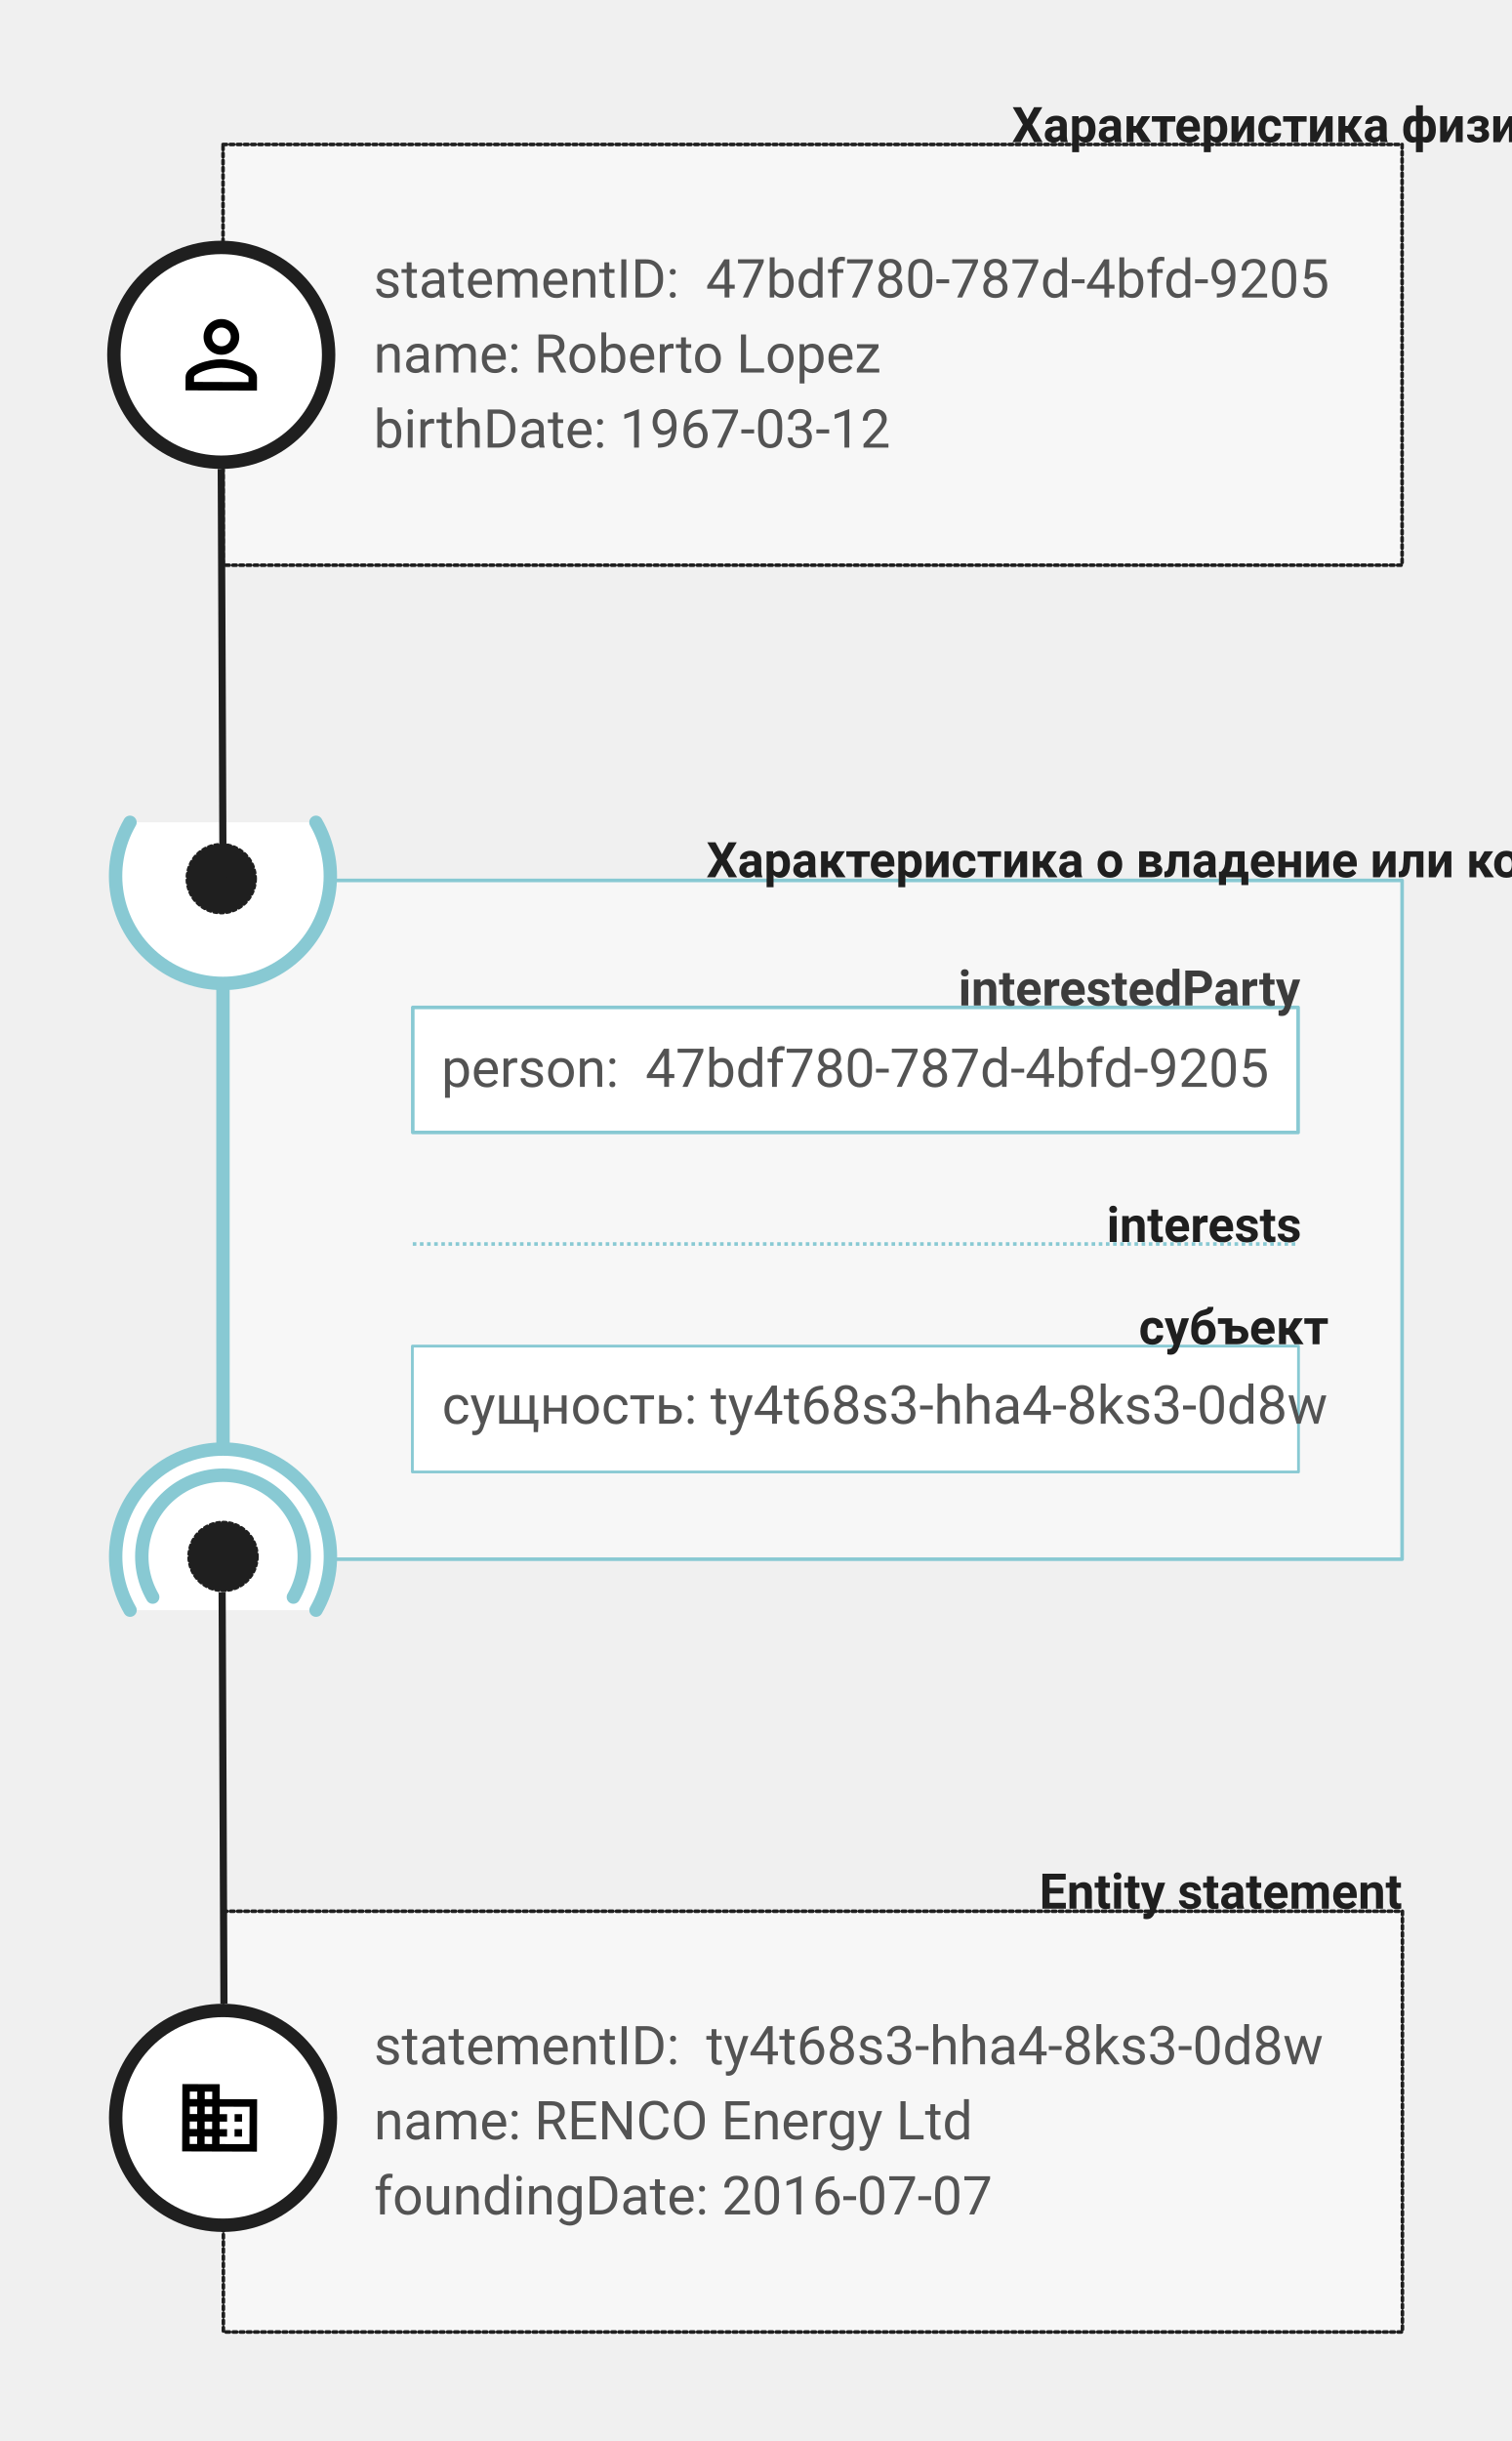
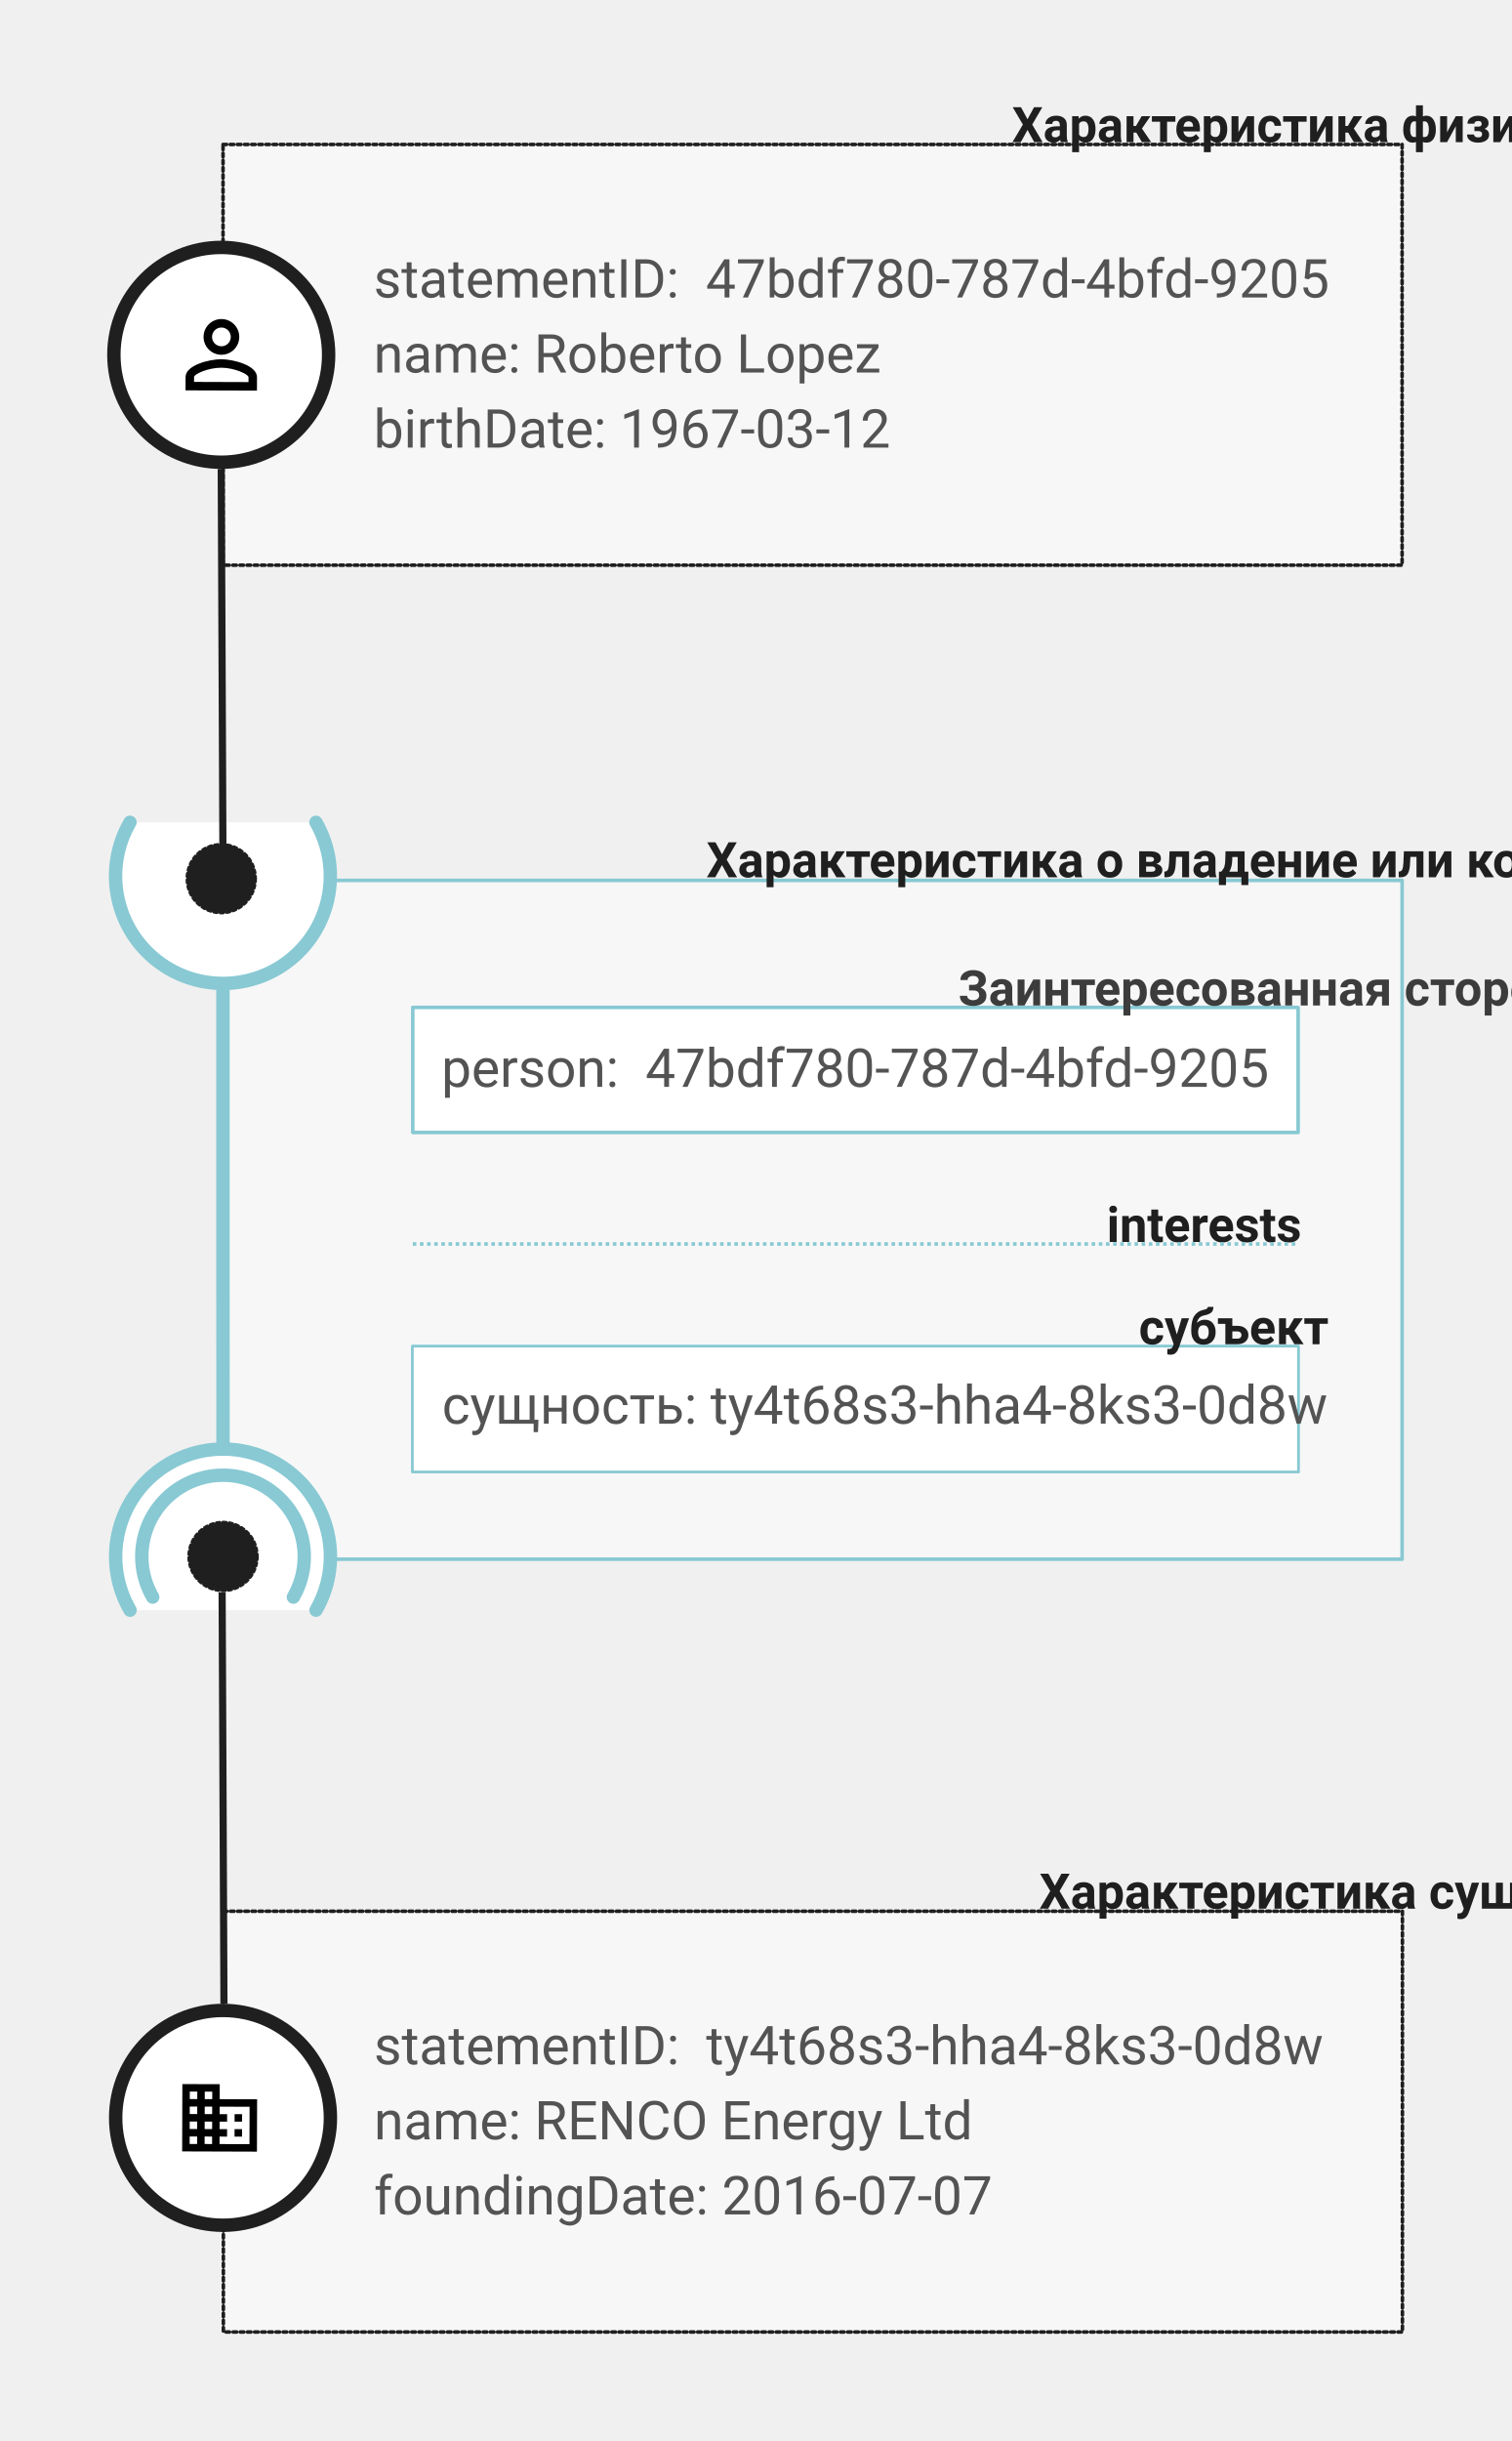
<svg xmlns="http://www.w3.org/2000/svg" id="Layer_1" data-name="Layer 1" viewBox="0 0 423.019 682.994" version="1.1" width="423.019" height="682.994">
  <defs id="defs3">
    <marker orient="auto" refY="0" refX="0" id="Arrow1Lend" style="overflow:visible">
      <path id="path4371" d="M 0,0 5,-5 -12.5,0 5,5 0,0 Z" style="fill:#00deb6;fill-opacity:1;fill-rule:evenodd;stroke:#00deb6;stroke-width:1pt;stroke-opacity:1" transform="matrix(-0.8,0,0,-0.8,-10,0)" />
    </marker>
    <marker orient="auto" refY="0" refX="0" id="Arrow1Mend" style="overflow:visible">
      <path id="path4377" d="M 0,0 5,-5 -12.5,0 5,5 0,0 Z" style="fill:#00deb6;fill-opacity:1;fill-rule:evenodd;stroke:#00deb6;stroke-width:1pt;stroke-opacity:1" transform="matrix(-0.4,0,0,-0.4,-4,0)" />
    </marker>
    <marker orient="auto" refY="0" refX="0" id="Arrow1Mstart" style="overflow:visible">
      <path id="path4374" d="M 0,0 5,-5 -12.5,0 5,5 0,0 Z" style="fill:#88c9d3;fill-opacity:1;fill-rule:evenodd;stroke:#88c9d3;stroke-width:1pt;stroke-opacity:1" transform="matrix(0.4,0,0,0.4,4,0)" />
    </marker>
    <style id="style5">.cls-1,.cls-10,.cls-11,.cls-7,.cls-8{fill:none;}.cls-1,.cls-11{stroke:#00deb6;}.cls-1,.cls-10,.cls-11,.cls-7{stroke-miterlimit:10;}.cls-2{fill:#00deb6;}.cls-3{font-size:16px;fill:#262737;}.cls-12,.cls-3{font-family:HKGrotesk-SemiBold, HK Grotesk;font-weight:700;}.cls-4{letter-spacing:-0.03em;}.cls-5{letter-spacing:-0.02em;}.cls-6{letter-spacing:0em;}.cls-7{stroke:#262737;}.cls-11,.cls-7{stroke-width:5px;}.cls-9{letter-spacing:-0.01em;}.cls-10{stroke:#e6e6e6;}.cls-12{font-size:12px;fill:gray;}.cls-13{letter-spacing:-0.03em;}.cls-14{letter-spacing:-0.01em;}.cls-15{letter-spacing:-0.02em;}.cls-16{letter-spacing:0em;}.cls-17{letter-spacing:0em;}.cls-18{letter-spacing:0em;}</style>
    <marker orient="auto" refY="0" refX="0" id="Arrow1Mstart-2" style="overflow:visible">
      <path id="path4374-0" d="M 0,0 5,-5 -12.5,0 5,5 0,0 Z" style="fill:#88c9d3;fill-opacity:1;fill-rule:evenodd;stroke:#88c9d3;stroke-width:1pt;stroke-opacity:1" transform="matrix(0.4,0,0,0.4,4,0)" />
    </marker>
    <clipPath id="p.1">
      <path style="clip-rule:evenodd" id="path3414" d="M 0,0 30,0 30,26 0,26 Z" />
    </clipPath>
    <clipPath id="p.2">
      <path style="clip-rule:evenodd" id="path3423" d="M 0,0 24,0 24,25 0,25 Z" />
    </clipPath>
    <clipPath id="p.1-3">
      <path style="clip-rule:evenodd" id="path3414-8" d="M 0,0 30,0 30,26 0,26 Z" />
    </clipPath>
    <clipPath id="p.1-3-0">
      <path style="clip-rule:evenodd" id="path3414-8-5" d="M 0,0 30,0 30,26 0,26 Z" />
    </clipPath>
    <clipPath id="p.2-5">
      <path style="clip-rule:evenodd" id="path3423-3" d="M 0,0 24,0 24,25 0,25 Z" />
    </clipPath>
    <clipPath id="p.1-9">
      <path style="clip-rule:evenodd" id="path3414-1" d="M 0,0 30,0 30,26 0,26 Z" />
    </clipPath>
    <marker orient="auto" refY="0" refX="0" id="Arrow1Mstart-2-5" style="overflow:visible">
      <path id="path4374-0-0" d="M 0,0 5,-5 -12.5,0 5,5 0,0 Z" style="fill:#00deb6;fill-opacity:1;fill-rule:evenodd;stroke:#00deb6;stroke-width:1pt;stroke-opacity:1" transform="matrix(0.4,0,0,0.4,4,0)" />
    </marker>
    <marker orient="auto" refY="0" refX="0" id="Arrow1Mstart-4" style="overflow:visible">
      <path id="path4374-9" d="M 0,0 5,-5 -12.5,0 5,5 0,0 Z" style="fill:#00deb6;fill-opacity:1;fill-rule:evenodd;stroke:#00deb6;stroke-width:1pt;stroke-opacity:1" transform="matrix(0.4,0,0,0.4,4,0)" />
    </marker>
    <marker orient="auto" refY="0" refX="0" id="Arrow1Mstart-2-9" style="overflow:visible">
      <path id="path4374-0-9" d="M 0,0 5,-5 -12.5,0 5,5 0,0 Z" style="fill:#88c9d3;fill-opacity:1;fill-rule:evenodd;stroke:#88c9d3;stroke-width:1pt;stroke-opacity:1" transform="matrix(0.4,0,0,0.4,4,0)" />
    </marker>
    <marker orient="auto" refY="0" refX="0" id="Arrow1Mstart-2-9-8" style="overflow:visible">
      <path id="path4374-0-9-9" d="M 0,0 5,-5 -12.5,0 5,5 0,0 Z" style="fill:#88c9d3;fill-opacity:1;fill-rule:evenodd;stroke:#88c9d3;stroke-width:1pt;stroke-opacity:1" transform="matrix(0.4,0,0,0.4,4,0)" />
    </marker>
  </defs>
  <rect style="fill:#f7f7f7;fill-opacity:1;stroke:#88c9d3;stroke-width:1;stroke-linecap:round;stroke-linejoin:round;stroke-miterlimit:10;stroke-dasharray:none;stroke-opacity:1" id="rect11772" width="330" height="189.927" x="62.427" y="246.344" />
  <path class="cls-11" id="circle209-2-0-1" style="fill:#ffffff;fill-opacity:1;stroke:#88c9d3;stroke-width:3.75;stroke-linecap:round;stroke-miterlimit:8.5;stroke-dasharray:none;stroke-opacity:1" d="m 36.4,450.528 a 30.052,30.052 0 0 1 6.709,-38.047 30.052,30.052 0 0 1 38.634,0 30.052,30.052 0 0 1 6.709,38.047" />
  <path class="cls-11" id="circle209-7-4" style="fill:none;stroke:#88c9d3;stroke-width:3.75;stroke-linecap:round;stroke-miterlimit:8.5;stroke-dasharray:none;stroke-opacity:1" d="m 42.737,446.87 a 22.735,22.735 0 0 1 5.075,-28.783 22.735,22.735 0 0 1 29.227,0 22.735,22.735 0 0 1 5.075,28.783" />
  <path class="cls-2" d="M 347.544,239.809 Z" id="path11-6" style="fill:#00deb6" />
  <path d="m 347.544,239.809 0,0 m 0,0 0,0 m 0,0 z m 0,0 z" id="path27-3" />
  <path class="cls-8" d="M 347.544,239.809 Z" id="path29-0" style="fill:none" />
  <path class="cls-8" d="M 347.544,239.809 Z" id="path41-6" style="fill:none" />
  <path d="m 347.544,239.809 z m 0,0 z m 0,0 z m 0,0 z m 0,0 z m 0,0 z m 0,0 z m 0,0 z m 0,0 z m 0,0 z m 0,0 z m 0,0 z" id="path43-0" />
  <path class="cls-10" d="m 347.544,239.809 0,0" id="path45-4" style="fill:none;stroke:#e6e6e6;stroke-miterlimit:10" />
  <path class="cls-10" d="m 347.544,239.809 0,0" id="path47-5" style="fill:none;stroke:#e6e6e6;stroke-miterlimit:10" />
  <path class="cls-10" d="m 347.544,239.809 0,0" id="path49-8" style="fill:none;stroke:#e6e6e6;stroke-miterlimit:10" />
  <path class="cls-10" d="m 347.544,239.809 0,0" id="path51-2" style="fill:none;stroke:#e6e6e6;stroke-miterlimit:10" />
  <path class="cls-10" d="m 347.544,239.809 0,0" id="path53-8" style="fill:none;stroke:#e6e6e6;stroke-miterlimit:10" />
  <path class="cls-10" d="m 347.544,239.809 0,0" id="path55-6" style="fill:none;stroke:#e6e6e6;stroke-miterlimit:10" />
  <path class="cls-10" d="m 347.544,239.809 0,0" id="path57-8" style="fill:none;stroke:#e6e6e6;stroke-miterlimit:10" />
  <path class="cls-10" d="m 347.544,239.809 0,0" id="path59-5" style="fill:none;stroke:#e6e6e6;stroke-miterlimit:10" />
  <path class="cls-10" d="m 347.544,239.809 0,0" id="path61-3" style="fill:none;stroke:#e6e6e6;stroke-miterlimit:10" />
  <path class="cls-10" d="m 347.544,239.809 0,0" id="path63-4" style="fill:none;stroke:#e6e6e6;stroke-miterlimit:10" />
  <path class="cls-10" d="m 347.544,239.809 0,0" id="path65-0" style="fill:none;stroke:#e6e6e6;stroke-miterlimit:10" />
  <path class="cls-10" d="m 347.544,239.809 0,0" id="path67-1" style="fill:none;stroke:#e6e6e6;stroke-miterlimit:10" />
  <path class="cls-10" d="m 347.544,239.809 0,0" id="path69-7" style="fill:none;stroke:#e6e6e6;stroke-miterlimit:10" />
  <path class="cls-10" d="m 347.544,239.809 0,0" id="path71-7" style="fill:none;stroke:#e6e6e6;stroke-miterlimit:10" />
  <path class="cls-10" d="m 347.544,239.809 0,0" id="path73-8" style="fill:none;stroke:#e6e6e6;stroke-miterlimit:10" />
  <path class="cls-10" d="m 347.544,239.809 0,0" id="path75-0" style="fill:none;stroke:#e6e6e6;stroke-miterlimit:10" />
  <path class="cls-10" d="m 347.544,239.809 0,0" id="path77-8" style="fill:none;stroke:#e6e6e6;stroke-miterlimit:10" />
  <path class="cls-11" d="m 347.544,239.809 0,0" id="path79-9" style="fill:none;stroke:#00deb6;stroke-width:5px;stroke-miterlimit:10" />
  <path class="cls-11" d="m 347.544,239.809 0,0" id="path85-7" style="fill:none;stroke:#00deb6;stroke-width:5px;stroke-miterlimit:10" />
  <path class="cls-11" d="m 347.544,239.809 0,0" id="path87-8" style="fill:none;stroke:#00deb6;stroke-width:5px;stroke-miterlimit:10" />
  <path class="cls-11" d="m 347.544,239.809 0,0" id="path89-3" style="fill:none;stroke:#00deb6;stroke-width:5px;stroke-miterlimit:10" />
  <path class="cls-11" d="m 347.544,239.809 0,0" id="path91-9" style="fill:none;stroke:#00deb6;stroke-width:5px;stroke-miterlimit:10" />
  <path class="cls-11" d="m 347.544,239.809 0,0" id="path93-7" style="fill:none;stroke:#00deb6;stroke-width:5px;stroke-miterlimit:10" />
  <path class="cls-11" d="m 347.544,239.809 0,0" id="path95-2" style="fill:none;stroke:#00deb6;stroke-width:5px;stroke-miterlimit:10" />
  <path class="cls-10" d="m 347.544,239.809 0,0" id="path97-5" style="fill:none;stroke:#e6e6e6;stroke-miterlimit:10" />
  <path class="cls-10" d="m 347.544,239.809 0,0" id="path99-0" style="fill:none;stroke:#e6e6e6;stroke-miterlimit:10" />
  <path class="cls-10" d="m 347.544,239.809 0,0" id="path101-2" style="fill:none;stroke:#e6e6e6;stroke-miterlimit:10" />
  <path class="cls-10" d="m 347.544,239.809 0,0" id="path103-4" style="fill:none;stroke:#e6e6e6;stroke-miterlimit:10" />
  <path class="cls-10" d="m 347.544,239.809 0,0" id="path105-8" style="fill:none;stroke:#e6e6e6;stroke-miterlimit:10" />
  <path class="cls-10" d="m 347.544,239.809 0,0" id="path107-0" style="fill:none;stroke:#e6e6e6;stroke-miterlimit:10" />
  <path class="cls-10" d="m 347.544,239.809 0,0" id="path109-6" style="fill:none;stroke:#e6e6e6;stroke-miterlimit:10" />
  <path class="cls-10" d="m 347.544,239.809 0,0" id="path111-2" style="fill:none;stroke:#e6e6e6;stroke-miterlimit:10" />
  <path class="cls-10" d="m 347.544,239.809 0,0" id="path113-6" style="fill:none;stroke:#e6e6e6;stroke-miterlimit:10" />
  <path class="cls-10" d="m 347.544,239.809 0,0" id="path115-5" style="fill:none;stroke:#e6e6e6;stroke-miterlimit:10" />
  <path class="cls-10" d="m 347.544,239.809 0,0" id="path117-6" style="fill:none;stroke:#e6e6e6;stroke-miterlimit:10" />
  <path class="cls-10" d="m 347.544,239.809 0,0" id="path119-6" style="fill:none;stroke:#e6e6e6;stroke-miterlimit:10" />
  <path class="cls-2" d="M 347.544,239.809 Z" id="path171-1" style="fill:#00deb6" />
  <path class="cls-2" d="M 347.544,239.809 Z" id="path197-3" style="fill:#00deb6" />
  <path class="cls-8" d="M 347.544,239.809 Z" id="path211-2" style="fill:none" />
  <path d="m 347.544,239.809 z m 0,0 z m 0,0 z m 0,0 z m 0,0 z m 0,0 z m 0,0 z m 0,0 z m 0,0 z m 0,0 z m 0,0 z m 0,0 z" id="path213-9" />
  <path class="cls-11" id="circle209-2-0-1-7" style="fill:#ffffff;fill-opacity:1;stroke:#88c9d3;stroke-width:3.75;stroke-linecap:round;stroke-miterlimit:8.5;stroke-dasharray:none;stroke-opacity:1" d="m 88.43,230.084 a 30.052,30.052 0 0 1 -6.709,38.047 30.052,30.052 0 0 1 -38.634,0 30.052,30.052 0 0 1 -6.709,-38.047" />
  <path style="fill:none;fill-rule:evenodd;stroke:#88c9d3;stroke-width:3.75;stroke-linecap:butt;stroke-linejoin:miter;stroke-miterlimit:8.5;stroke-dasharray:none;stroke-opacity:1" d="m 62.404,275.162 1.2e-5,85.868 0.016,44.42" id="path12354-2-8-1" />
  <rect style="fill:#ffffff;fill-opacity:1;stroke:#88c9d3;stroke-width:1;stroke-linecap:round;stroke-linejoin:round;stroke-miterlimit:10;stroke-dasharray:none;stroke-opacity:1" id="rect11772-8" width="247.794" height="35" x="115.527" y="281.87" />
  <text xml:space="preserve" style="font-style:normal;font-variant:normal;font-weight:normal;font-stretch:normal;font-size:15px;line-height:140%;font-family:Roboto;-inkscape-font-specification:'Roboto, Normal';text-align:start;letter-spacing:0px;word-spacing:0px;writing-mode:lr-tb;text-anchor:start;fill:#535353;fill-opacity:1;stroke:none;stroke-width:1px;stroke-linecap:butt;stroke-linejoin:miter;stroke-opacity:1" x="123.527" y="304.112" id="text14691">
    <tspan x="123.527" y="304.112" style="color:#000000;font-style:normal;font-variant:normal;font-weight:normal;font-stretch:normal;font-size:15px;line-height:140%;font-family:Roboto;-inkscape-font-specification:'Roboto, Normal';text-align:start;writing-mode:lr-tb;text-anchor:start;clip-rule:nonzero;display:inline;overflow:visible;visibility:visible;opacity:1;isolation:auto;mix-blend-mode:normal;color-interpolation:sRGB;color-interpolation-filters:linearRGB;solid-color:#000000;solid-opacity:1;fill:#535353;fill-opacity:1;fill-rule:nonzero;stroke:none;stroke-width:1px;stroke-linecap:butt;stroke-linejoin:miter;stroke-miterlimit:4;stroke-dasharray:none;stroke-dashoffset:0;stroke-opacity:1;color-rendering:auto;image-rendering:auto;shape-rendering:auto;text-rendering:auto;enable-background:accumulate" id="tspan9721">person:  47bdf780-787d-4bfd-9205</tspan>
    <tspan x="123.527" y="325.112" style="color:#000000;font-style:normal;font-variant:normal;font-weight:normal;font-stretch:normal;font-size:15px;line-height:140%;font-family:Roboto;-inkscape-font-specification:'Roboto, Normal';text-align:start;writing-mode:lr-tb;text-anchor:start;clip-rule:nonzero;display:inline;overflow:visible;visibility:visible;opacity:1;isolation:auto;mix-blend-mode:normal;color-interpolation:sRGB;color-interpolation-filters:linearRGB;solid-color:#000000;solid-opacity:1;fill:#535353;fill-opacity:1;fill-rule:nonzero;stroke:none;stroke-width:1px;stroke-linecap:butt;stroke-linejoin:miter;stroke-miterlimit:4;stroke-dasharray:none;stroke-dashoffset:0;stroke-opacity:1;color-rendering:auto;image-rendering:auto;shape-rendering:auto;text-rendering:auto;enable-background:accumulate" id="tspan9725" />
  </text>
  <text class="cls-3" id="text31-0" style="font-style:normal;font-variant:normal;font-weight:bold;font-stretch:normal;font-size:13.75px;line-height:125%;font-family:Roboto;-inkscape-font-specification:'Roboto, Bold';text-align:start;writing-mode:lr-tb;text-anchor:start;fill:#3c3c3c;fill-opacity:1;" x="257.208" y="281.337">
-     <tspan x="268.208" y="281.337" id="tspan35-6" style="font-style:normal;font-variant:normal;font-weight:bold;font-stretch:normal;font-size:13.75px;line-height:125%;font-family:Roboto;-inkscape-font-specification:'Roboto, Bold';text-align:start;writing-mode:lr-tb;text-anchor:start;fill:#3c3c3c;fill-opacity:1;">interestedParty</tspan>
+     <tspan x="268.208" y="281.337" id="tspan35-6" style="font-style:normal;font-variant:normal;font-weight:bold;font-stretch:normal;font-size:13.75px;line-height:125%;font-family:Roboto;-inkscape-font-specification:'Roboto, Bold';text-align:start;writing-mode:lr-tb;text-anchor:start;fill:#3c3c3c;fill-opacity:1;">Заинтересованная сторона</tspan>
  </text>
  <text id="text9873" y="245.451" x="197.701" style="font-style:normal;font-variant:normal;font-weight:bold;font-stretch:normal;font-size:13.75px;line-height:120%;font-family:Roboto;-inkscape-font-specification:'Roboto, Bold';text-align:start;letter-spacing:0px;word-spacing:0px;writing-mode:lr-tb;text-anchor:start;fill:#1f1f1f;fill-opacity:1;stroke:none;stroke-width:1px;stroke-linecap:butt;stroke-linejoin:miter;stroke-opacity:1" xml:space="preserve">
    <tspan y="245.451" x="197.701" id="tspan9875">Характеристика о владение или контроль</tspan>
  </text>
  <rect style="fill:#ffffff;fill-opacity:1;stroke:#88c9d3;stroke-width:0.78;stroke-linecap:round;stroke-linejoin:round;stroke-miterlimit:10;stroke-dasharray:none;stroke-opacity:1" id="rect11772-8-5" width="248.014" height="35.22" x="115.417" y="376.635" />
  <text xml:space="preserve" style="font-style:normal;font-variant:normal;font-weight:normal;font-stretch:normal;font-size:15px;line-height:140%;font-family:Roboto;-inkscape-font-specification:'Roboto, Normal';text-align:start;letter-spacing:0px;word-spacing:0px;writing-mode:lr-tb;text-anchor:start;fill:#535353;fill-opacity:1;stroke:none;stroke-width:1px;stroke-linecap:butt;stroke-linejoin:miter;stroke-opacity:1" x="123.708" y="398.357" id="text14691-4">
    <tspan x="123.708" y="398.357" style="color:#000000;font-style:normal;font-variant:normal;font-weight:normal;font-stretch:normal;font-size:15px;line-height:140%;font-family:Roboto;-inkscape-font-specification:'Roboto, Normal';text-align:start;writing-mode:lr-tb;text-anchor:start;clip-rule:nonzero;display:inline;overflow:visible;visibility:visible;opacity:1;isolation:auto;mix-blend-mode:normal;color-interpolation:sRGB;color-interpolation-filters:linearRGB;solid-color:#000000;solid-opacity:1;fill:#535353;fill-opacity:1;fill-rule:nonzero;stroke:none;stroke-width:1px;stroke-linecap:butt;stroke-linejoin:miter;stroke-miterlimit:4;stroke-dasharray:none;stroke-dashoffset:0;stroke-opacity:1;color-rendering:auto;image-rendering:auto;shape-rendering:auto;text-rendering:auto;enable-background:accumulate" id="tspan9721-0">сущность: ty4t68s3-hha4-8ks3-0d8w</tspan>
    <tspan x="123.708" y="419.357" style="color:#000000;font-style:normal;font-variant:normal;font-weight:normal;font-stretch:normal;font-size:15px;line-height:140%;font-family:Roboto;-inkscape-font-specification:'Roboto, Normal';text-align:start;writing-mode:lr-tb;text-anchor:start;clip-rule:nonzero;display:inline;overflow:visible;visibility:visible;opacity:1;isolation:auto;mix-blend-mode:normal;color-interpolation:sRGB;color-interpolation-filters:linearRGB;solid-color:#000000;solid-opacity:1;fill:#535353;fill-opacity:1;fill-rule:nonzero;stroke:none;stroke-width:1px;stroke-linecap:butt;stroke-linejoin:miter;stroke-miterlimit:4;stroke-dasharray:none;stroke-dashoffset:0;stroke-opacity:1;color-rendering:auto;image-rendering:auto;shape-rendering:auto;text-rendering:auto;enable-background:accumulate" id="tspan9725-6" />
  </text>
  <text class="cls-3" id="text31-0-9" style="font-style:normal;font-variant:normal;font-weight:bold;font-stretch:normal;font-size:13.75px;line-height:125%;font-family:Roboto;-inkscape-font-specification:'Roboto, Bold';text-align:start;writing-mode:lr-tb;text-anchor:start;fill:#ffffff;fill-opacity:1" x="307.743" y="376.111">
    <tspan x="318.743" y="376.111" id="tspan35-6-8" style="font-style:normal;font-variant:normal;font-weight:bold;font-stretch:normal;font-size:13.75px;line-height:125%;font-family:Roboto;-inkscape-font-specification:'Roboto, Bold';text-align:start;writing-mode:lr-tb;text-anchor:start;fill:#1f1f1f;fill-opacity:1">субъект</tspan>
  </text>
  <text class="cls-3" id="text31-0-9-1" style="font-style:normal;font-variant:normal;font-weight:bold;font-stretch:normal;font-size:13.75px;line-height:125%;font-family:Roboto;-inkscape-font-specification:'Roboto, Bold';text-align:start;writing-mode:lr-tb;text-anchor:start;fill:#ffffff;fill-opacity:1" x="298.733" y="347.507">
    <tspan x="309.733" y="347.507" id="tspan35-6-8-4" style="font-style:normal;font-variant:normal;font-weight:bold;font-stretch:normal;font-size:13.75px;line-height:125%;font-family:Roboto;-inkscape-font-specification:'Roboto, Bold';text-align:start;writing-mode:lr-tb;text-anchor:start;fill:#1f1f1f;fill-opacity:1">interests</tspan>
  </text>
  <path style="fill:none;fill-rule:evenodd;stroke:#88c9d3;stroke-width:1;stroke-linecap:butt;stroke-linejoin:miter;stroke-miterlimit:4;stroke-dasharray:1, 1;stroke-dashoffset:0;stroke-opacity:1" d="m 115.527,348.071 247.794,0" id="path9962" />
  <circle style="color:#000000;clip-rule:nonzero;display:inline;overflow:visible;visibility:visible;opacity:1;isolation:auto;mix-blend-mode:normal;color-interpolation:sRGB;color-interpolation-filters:linearRGB;solid-color:#000000;solid-opacity:1;fill:#1f1f1f;fill-opacity:1;fill-rule:nonzero;stroke:#1f1f1f;stroke-width:0.899;stroke-linecap:round;stroke-linejoin:miter;stroke-miterlimit:4;stroke-dasharray:0.899, 0.899;stroke-dashoffset:0;stroke-opacity:1;color-rendering:auto;image-rendering:auto;shape-rendering:auto;text-rendering:auto;enable-background:accumulate" id="path9998" cx="61.927" cy="245.844" r="9.55" />
  <rect style="fill:#f7f7f7;fill-opacity:1;stroke:#1f1f1f;stroke-width:1;stroke-linecap:round;stroke-linejoin:round;stroke-miterlimit:10;stroke-dasharray:1, 1;stroke-dashoffset:0;stroke-opacity:1" id="rect11772-6" width="330" height="117.727" x="62.427" y="40.416" />
  <circle class="cls-11" id="circle209-2-0-1-7-8" style="fill:#ffffff;fill-opacity:1;stroke:#1f1f1f;stroke-width:3.75;stroke-linecap:round;stroke-miterlimit:8.5;stroke-dasharray:none;stroke-opacity:1" cx="61.927" cy="99.28" r="30.052" />
  <path id="path5743-9" d="m 61.979,91.644 a 2.623,2.623 0 1 1 -2.632,2.614 2.623,2.623 0 0 1 2.632,-2.614 m -0.036,11.242 c 3.71,0.012 7.614,1.849 7.611,2.648 l -0.005,1.374 -15.24,-0.05 0.005,-1.374 c 0,-0.799 3.918,-2.611 7.629,-2.598 m 0.044,-13.616 a 4.997,4.997 0 1 0 4.981,5.013 4.995,4.995 0 0 0 -4.981,-5.013 z m -0.036,11.242 c -3.335,-0.011 -9.999,1.641 -10.011,4.964 l -0.012,3.747 19.986,0.064 0.013,-3.747 c 0.011,-3.322 -6.641,-5.017 -9.976,-5.028 z" />
  <text id="text9873-3" y="39.775" x="283.209" style="font-style:normal;font-variant:normal;font-weight:bold;font-stretch:normal;font-size:13.75px;line-height:120%;font-family:Roboto;-inkscape-font-specification:'Roboto, Bold';text-align:start;letter-spacing:0px;word-spacing:0px;writing-mode:lr-tb;text-anchor:start;fill:#1f1f1f;fill-opacity:1;stroke:none;stroke-width:1px;stroke-linecap:butt;stroke-linejoin:miter;stroke-opacity:1" xml:space="preserve">
    <tspan y="39.775" x="283.209" id="tspan9875-6">Характеристика физического лица</tspan>
  </text>
  <text xml:space="preserve" style="font-style:normal;font-variant:normal;font-weight:normal;font-stretch:normal;font-size:15px;line-height:140%;font-family:Roboto;-inkscape-font-specification:'Roboto, Normal';text-align:start;letter-spacing:0px;word-spacing:0px;writing-mode:lr-tb;text-anchor:start;fill:#535353;fill-opacity:1;stroke:none;stroke-width:1px;stroke-linecap:butt;stroke-linejoin:miter;stroke-opacity:1" x="104.577" y="83.246" id="text14691-8">
    <tspan x="104.577" y="83.246" style="color:#000000;font-style:normal;font-variant:normal;font-weight:normal;font-stretch:normal;font-size:15px;line-height:140%;font-family:Roboto;-inkscape-font-specification:'Roboto, Normal';text-align:start;writing-mode:lr-tb;text-anchor:start;clip-rule:nonzero;display:inline;overflow:visible;visibility:visible;opacity:1;isolation:auto;mix-blend-mode:normal;color-interpolation:sRGB;color-interpolation-filters:linearRGB;solid-color:#000000;solid-opacity:1;fill:#535353;fill-opacity:1;fill-rule:nonzero;stroke:none;stroke-width:1px;stroke-linecap:butt;stroke-linejoin:miter;stroke-miterlimit:4;stroke-dasharray:none;stroke-dashoffset:0;stroke-opacity:1;color-rendering:auto;image-rendering:auto;shape-rendering:auto;text-rendering:auto;enable-background:accumulate" id="tspan9721-8">statementID:  47bdf780-787d-4bfd-9205</tspan>
    <tspan x="104.577" y="104.246" style="color:#000000;font-style:normal;font-variant:normal;font-weight:normal;font-stretch:normal;font-size:15px;line-height:140%;font-family:Roboto;-inkscape-font-specification:'Roboto, Normal';text-align:start;writing-mode:lr-tb;text-anchor:start;clip-rule:nonzero;display:inline;overflow:visible;visibility:visible;opacity:1;isolation:auto;mix-blend-mode:normal;color-interpolation:sRGB;color-interpolation-filters:linearRGB;solid-color:#000000;solid-opacity:1;fill:#535353;fill-opacity:1;fill-rule:nonzero;stroke:none;stroke-width:1px;stroke-linecap:butt;stroke-linejoin:miter;stroke-miterlimit:4;stroke-dasharray:none;stroke-dashoffset:0;stroke-opacity:1;color-rendering:auto;image-rendering:auto;shape-rendering:auto;text-rendering:auto;enable-background:accumulate" id="tspan10090">name: Roberto Lopez</tspan>
    <tspan x="104.577" y="125.246" style="color:#000000;font-style:normal;font-variant:normal;font-weight:normal;font-stretch:normal;font-size:15px;line-height:140%;font-family:Roboto;-inkscape-font-specification:'Roboto, Normal';text-align:start;writing-mode:lr-tb;text-anchor:start;clip-rule:nonzero;display:inline;overflow:visible;visibility:visible;opacity:1;isolation:auto;mix-blend-mode:normal;color-interpolation:sRGB;color-interpolation-filters:linearRGB;solid-color:#000000;solid-opacity:1;fill:#535353;fill-opacity:1;fill-rule:nonzero;stroke:none;stroke-width:1px;stroke-linecap:butt;stroke-linejoin:miter;stroke-miterlimit:4;stroke-dasharray:none;stroke-dashoffset:0;stroke-opacity:1;color-rendering:auto;image-rendering:auto;shape-rendering:auto;text-rendering:auto;enable-background:accumulate" id="tspan10092">birthDate: 1967-03-12</tspan>
    <tspan x="104.577" y="146.246" style="color:#000000;font-style:normal;font-variant:normal;font-weight:normal;font-stretch:normal;font-size:15px;line-height:140%;font-family:Roboto;-inkscape-font-specification:'Roboto, Normal';text-align:start;writing-mode:lr-tb;text-anchor:start;clip-rule:nonzero;display:inline;overflow:visible;visibility:visible;opacity:1;isolation:auto;mix-blend-mode:normal;color-interpolation:sRGB;color-interpolation-filters:linearRGB;solid-color:#000000;solid-opacity:1;fill:#535353;fill-opacity:1;fill-rule:nonzero;stroke:none;stroke-width:1px;stroke-linecap:butt;stroke-linejoin:miter;stroke-miterlimit:4;stroke-dasharray:none;stroke-dashoffset:0;stroke-opacity:1;color-rendering:auto;image-rendering:auto;shape-rendering:auto;text-rendering:auto;enable-background:accumulate" id="tspan9725-7" />
  </text>
  <circle style="color:#000000;clip-rule:nonzero;display:inline;overflow:visible;visibility:visible;opacity:1;isolation:auto;mix-blend-mode:normal;color-interpolation:sRGB;color-interpolation-filters:linearRGB;solid-color:#000000;solid-opacity:1;fill:#1f1f1f;fill-opacity:1;fill-rule:nonzero;stroke:#1f1f1f;stroke-width:0.899;stroke-linecap:round;stroke-linejoin:miter;stroke-miterlimit:4;stroke-dasharray:0.899, 0.899;stroke-dashoffset:0;stroke-opacity:1;color-rendering:auto;image-rendering:auto;shape-rendering:auto;text-rendering:auto;enable-background:accumulate" id="path9998-4" cx="62.426" cy="435.502" r="9.55" />
  <path style="fill:none;fill-rule:evenodd;stroke:#1f1f1f;stroke-width:2;stroke-linecap:butt;stroke-linejoin:miter;stroke-miterlimit:8.5;stroke-dasharray:none;stroke-opacity:1" d="m 61.919,131.207 0.508,115.137" id="path12354-2-8-1-9" />
  <rect style="fill:#f7f7f7;fill-opacity:1;stroke:#1f1f1f;stroke-width:1;stroke-linecap:round;stroke-linejoin:round;stroke-miterlimit:10;stroke-dasharray:1, 1;stroke-dashoffset:0;stroke-opacity:1" id="rect11772-6-1" width="330" height="117.727" x="62.519" y="534.767" />
  <text id="text9873-3-5" y="534.037" x="290.875" style="font-style:normal;font-variant:normal;font-weight:bold;font-stretch:normal;font-size:13.75px;line-height:120%;font-family:Roboto;-inkscape-font-specification:'Roboto, Bold';text-align:start;letter-spacing:0px;word-spacing:0px;writing-mode:lr-tb;text-anchor:start;fill:#1f1f1f;fill-opacity:1;stroke:none;stroke-width:1px;stroke-linecap:butt;stroke-linejoin:miter;stroke-opacity:1" xml:space="preserve">
-     <tspan y="534.037" x="290.875" id="tspan9875-6-7">Entity statement</tspan>
+     <tspan y="534.037" x="290.875" id="tspan9875-6-7">Xарактеристика сущности</tspan>
  </text>
  <text xml:space="preserve" style="font-style:normal;font-variant:normal;font-weight:normal;font-stretch:normal;font-size:15px;line-height:140%;font-family:Roboto;-inkscape-font-specification:'Roboto, Normal';text-align:start;letter-spacing:0px;word-spacing:0px;writing-mode:lr-tb;text-anchor:start;fill:#535353;fill-opacity:1;stroke:none;stroke-width:1px;stroke-linecap:butt;stroke-linejoin:miter;stroke-opacity:1" x="104.669" y="577.597" id="text14691-8-2">
    <tspan x="104.669" y="577.597" style="color:#000000;font-style:normal;font-variant:normal;font-weight:normal;font-stretch:normal;font-size:15px;line-height:140%;font-family:Roboto;-inkscape-font-specification:'Roboto, Normal';text-align:start;writing-mode:lr-tb;text-anchor:start;clip-rule:nonzero;display:inline;overflow:visible;visibility:visible;opacity:1;isolation:auto;mix-blend-mode:normal;color-interpolation:sRGB;color-interpolation-filters:linearRGB;solid-color:#000000;solid-opacity:1;fill:#535353;fill-opacity:1;fill-rule:nonzero;stroke:none;stroke-width:1px;stroke-linecap:butt;stroke-linejoin:miter;stroke-miterlimit:4;stroke-dasharray:none;stroke-dashoffset:0;stroke-opacity:1;color-rendering:auto;image-rendering:auto;shape-rendering:auto;text-rendering:auto;enable-background:accumulate" id="tspan9721-8-6">statementID:  ty4t68s3-hha4-8ks3-0d8w</tspan>
    <tspan x="104.669" y="598.597" style="color:#000000;font-style:normal;font-variant:normal;font-weight:normal;font-stretch:normal;font-size:15px;line-height:140%;font-family:Roboto;-inkscape-font-specification:'Roboto, Normal';text-align:start;writing-mode:lr-tb;text-anchor:start;clip-rule:nonzero;display:inline;overflow:visible;visibility:visible;opacity:1;isolation:auto;mix-blend-mode:normal;color-interpolation:sRGB;color-interpolation-filters:linearRGB;solid-color:#000000;solid-opacity:1;fill:#535353;fill-opacity:1;fill-rule:nonzero;stroke:none;stroke-width:1px;stroke-linecap:butt;stroke-linejoin:miter;stroke-miterlimit:4;stroke-dasharray:none;stroke-dashoffset:0;stroke-opacity:1;color-rendering:auto;image-rendering:auto;shape-rendering:auto;text-rendering:auto;enable-background:accumulate" id="tspan10090-0">name: RENCO Energy Ltd</tspan>
    <tspan x="104.669" y="619.597" style="color:#000000;font-style:normal;font-variant:normal;font-weight:normal;font-stretch:normal;font-size:15px;line-height:140%;font-family:Roboto;-inkscape-font-specification:'Roboto, Normal';text-align:start;writing-mode:lr-tb;text-anchor:start;clip-rule:nonzero;display:inline;overflow:visible;visibility:visible;opacity:1;isolation:auto;mix-blend-mode:normal;color-interpolation:sRGB;color-interpolation-filters:linearRGB;solid-color:#000000;solid-opacity:1;fill:#535353;fill-opacity:1;fill-rule:nonzero;stroke:none;stroke-width:1px;stroke-linecap:butt;stroke-linejoin:miter;stroke-miterlimit:4;stroke-dasharray:none;stroke-dashoffset:0;stroke-opacity:1;color-rendering:auto;image-rendering:auto;shape-rendering:auto;text-rendering:auto;enable-background:accumulate" id="tspan10092-1">foundingDate: 2016-07-07</tspan>
    <tspan x="104.669" y="640.597" style="color:#000000;font-style:normal;font-variant:normal;font-weight:normal;font-stretch:normal;font-size:15px;line-height:140%;font-family:Roboto;-inkscape-font-specification:'Roboto, Normal';text-align:start;writing-mode:lr-tb;text-anchor:start;clip-rule:nonzero;display:inline;overflow:visible;visibility:visible;opacity:1;isolation:auto;mix-blend-mode:normal;color-interpolation:sRGB;color-interpolation-filters:linearRGB;solid-color:#000000;solid-opacity:1;fill:#535353;fill-opacity:1;fill-rule:nonzero;stroke:none;stroke-width:1px;stroke-linecap:butt;stroke-linejoin:miter;stroke-miterlimit:4;stroke-dasharray:none;stroke-dashoffset:0;stroke-opacity:1;color-rendering:auto;image-rendering:auto;shape-rendering:auto;text-rendering:auto;enable-background:accumulate" id="tspan9725-7-4" />
  </text>
  <path style="fill:none;fill-rule:evenodd;stroke:#1f1f1f;stroke-width:2;stroke-linecap:butt;stroke-linejoin:miter;stroke-miterlimit:8.5;stroke-dasharray:none;stroke-opacity:1" d="m 62.172,445.507 0.508,115.137" id="path12354-2-8-1-9-1" />
  <circle class="cls-11" id="circle209-2-0-1-6" style="fill:#ffffff;fill-opacity:1;stroke:#1f1f1f;stroke-width:3.75;stroke-linecap:round;stroke-miterlimit:8.5;stroke-dasharray:none;stroke-opacity:1" cx="62.426" cy="592.575" r="30.052" />
  <path id="path4516-3" d="m 61.493,587.346 0.013,-4.186 -10.466,-0.034 -0.059,18.838 20.932,0.068 0.048,-14.652 z m -6.32,12.539 -2.093,-0.007 0.006,-2.093 2.093,0.007 z m 0.013,-4.186 -2.093,-0.007 0.006,-2.093 2.093,0.007 z m 0.013,-4.186 -2.093,-0.007 0.006,-2.093 2.093,0.007 z m 0.013,-4.186 -2.093,-0.007 0.006,-2.093 2.093,0.007 z m 4.146,12.573 -2.093,-0.006 0.006,-2.095 2.093,0.007 z m 0.013,-4.186 -2.093,-0.006 0.006,-2.093 2.093,0.007 z m 0.013,-4.186 -2.093,-0.006 0.006,-2.093 2.093,0.007 z m 0.013,-4.186 -2.093,-0.006 0.007,-2.093 2.093,0.007 z m 10.426,12.593 -8.373,-0.025 0.006,-2.093 2.093,0.007 0.006,-2.093 -2.093,-0.006 0.006,-2.093 2.093,0.007 0.006,-2.093 -2.093,-0.006 0.006,-2.093 8.373,0.028 z m -2.066,-8.38 -2.093,-0.006 -0.007,2.093 2.093,0.007 z m -0.013,4.186 -2.093,-0.006 -0.007,2.093 2.093,0.007 z" />
</svg>
